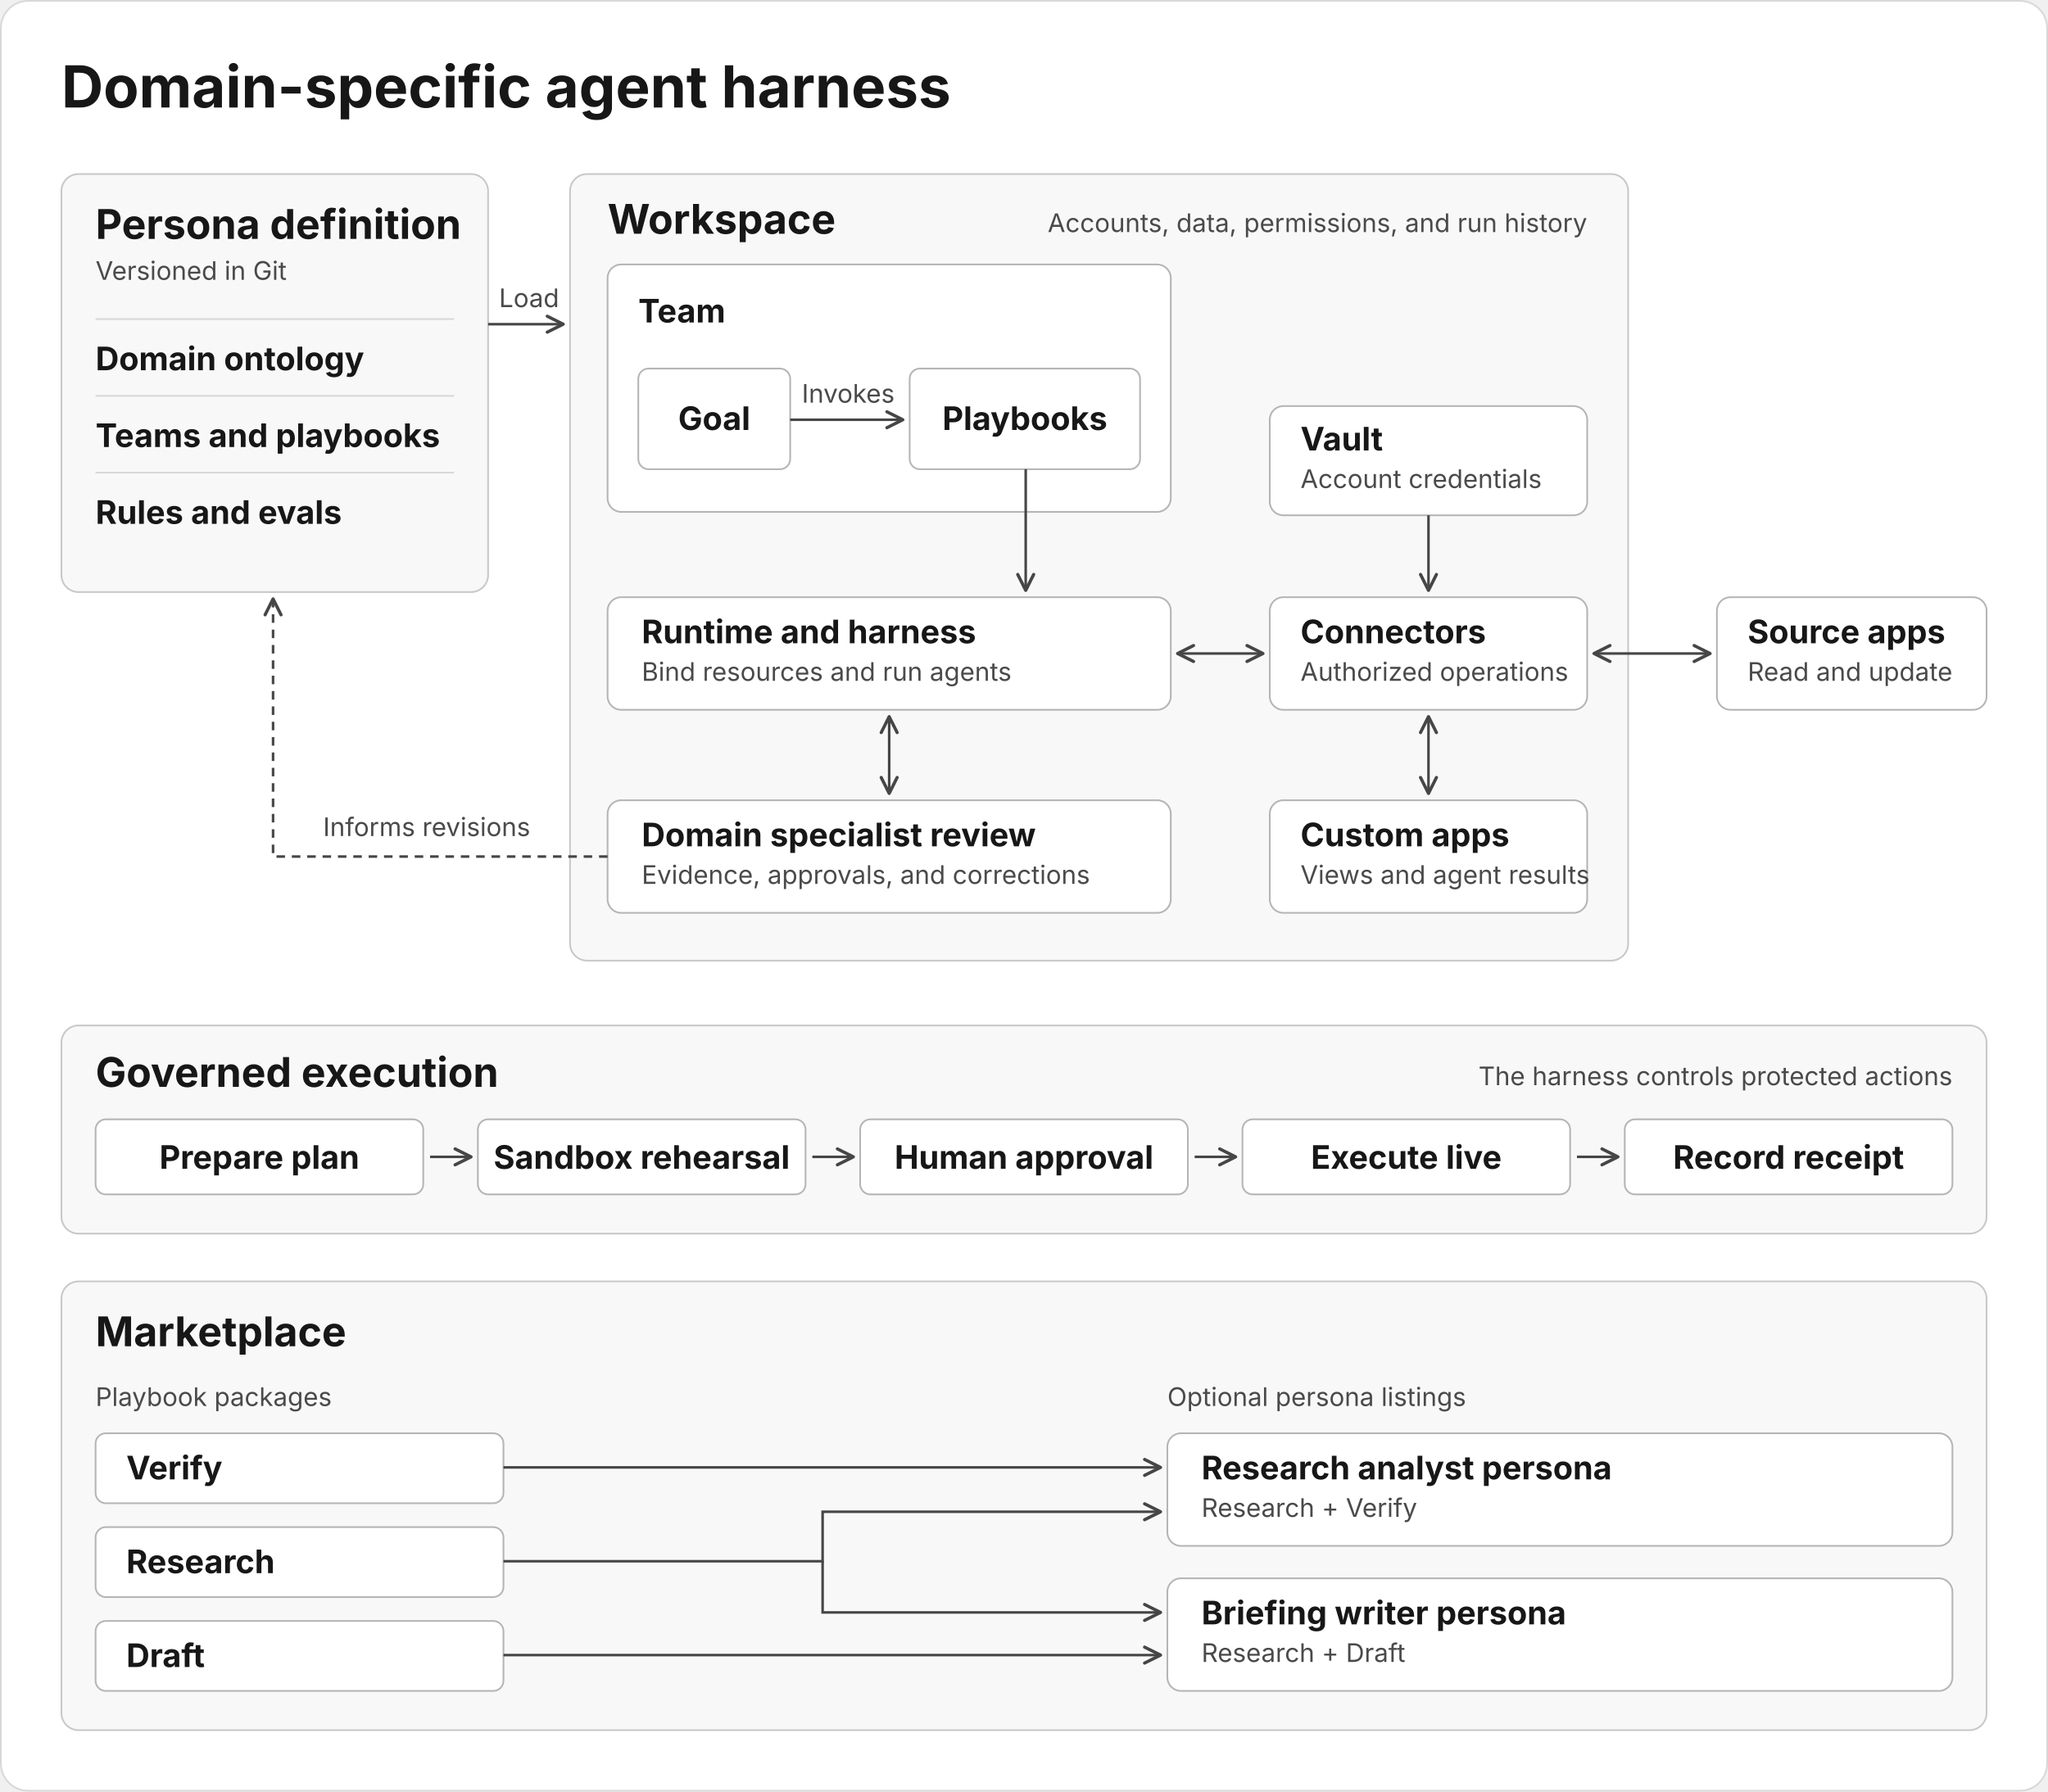
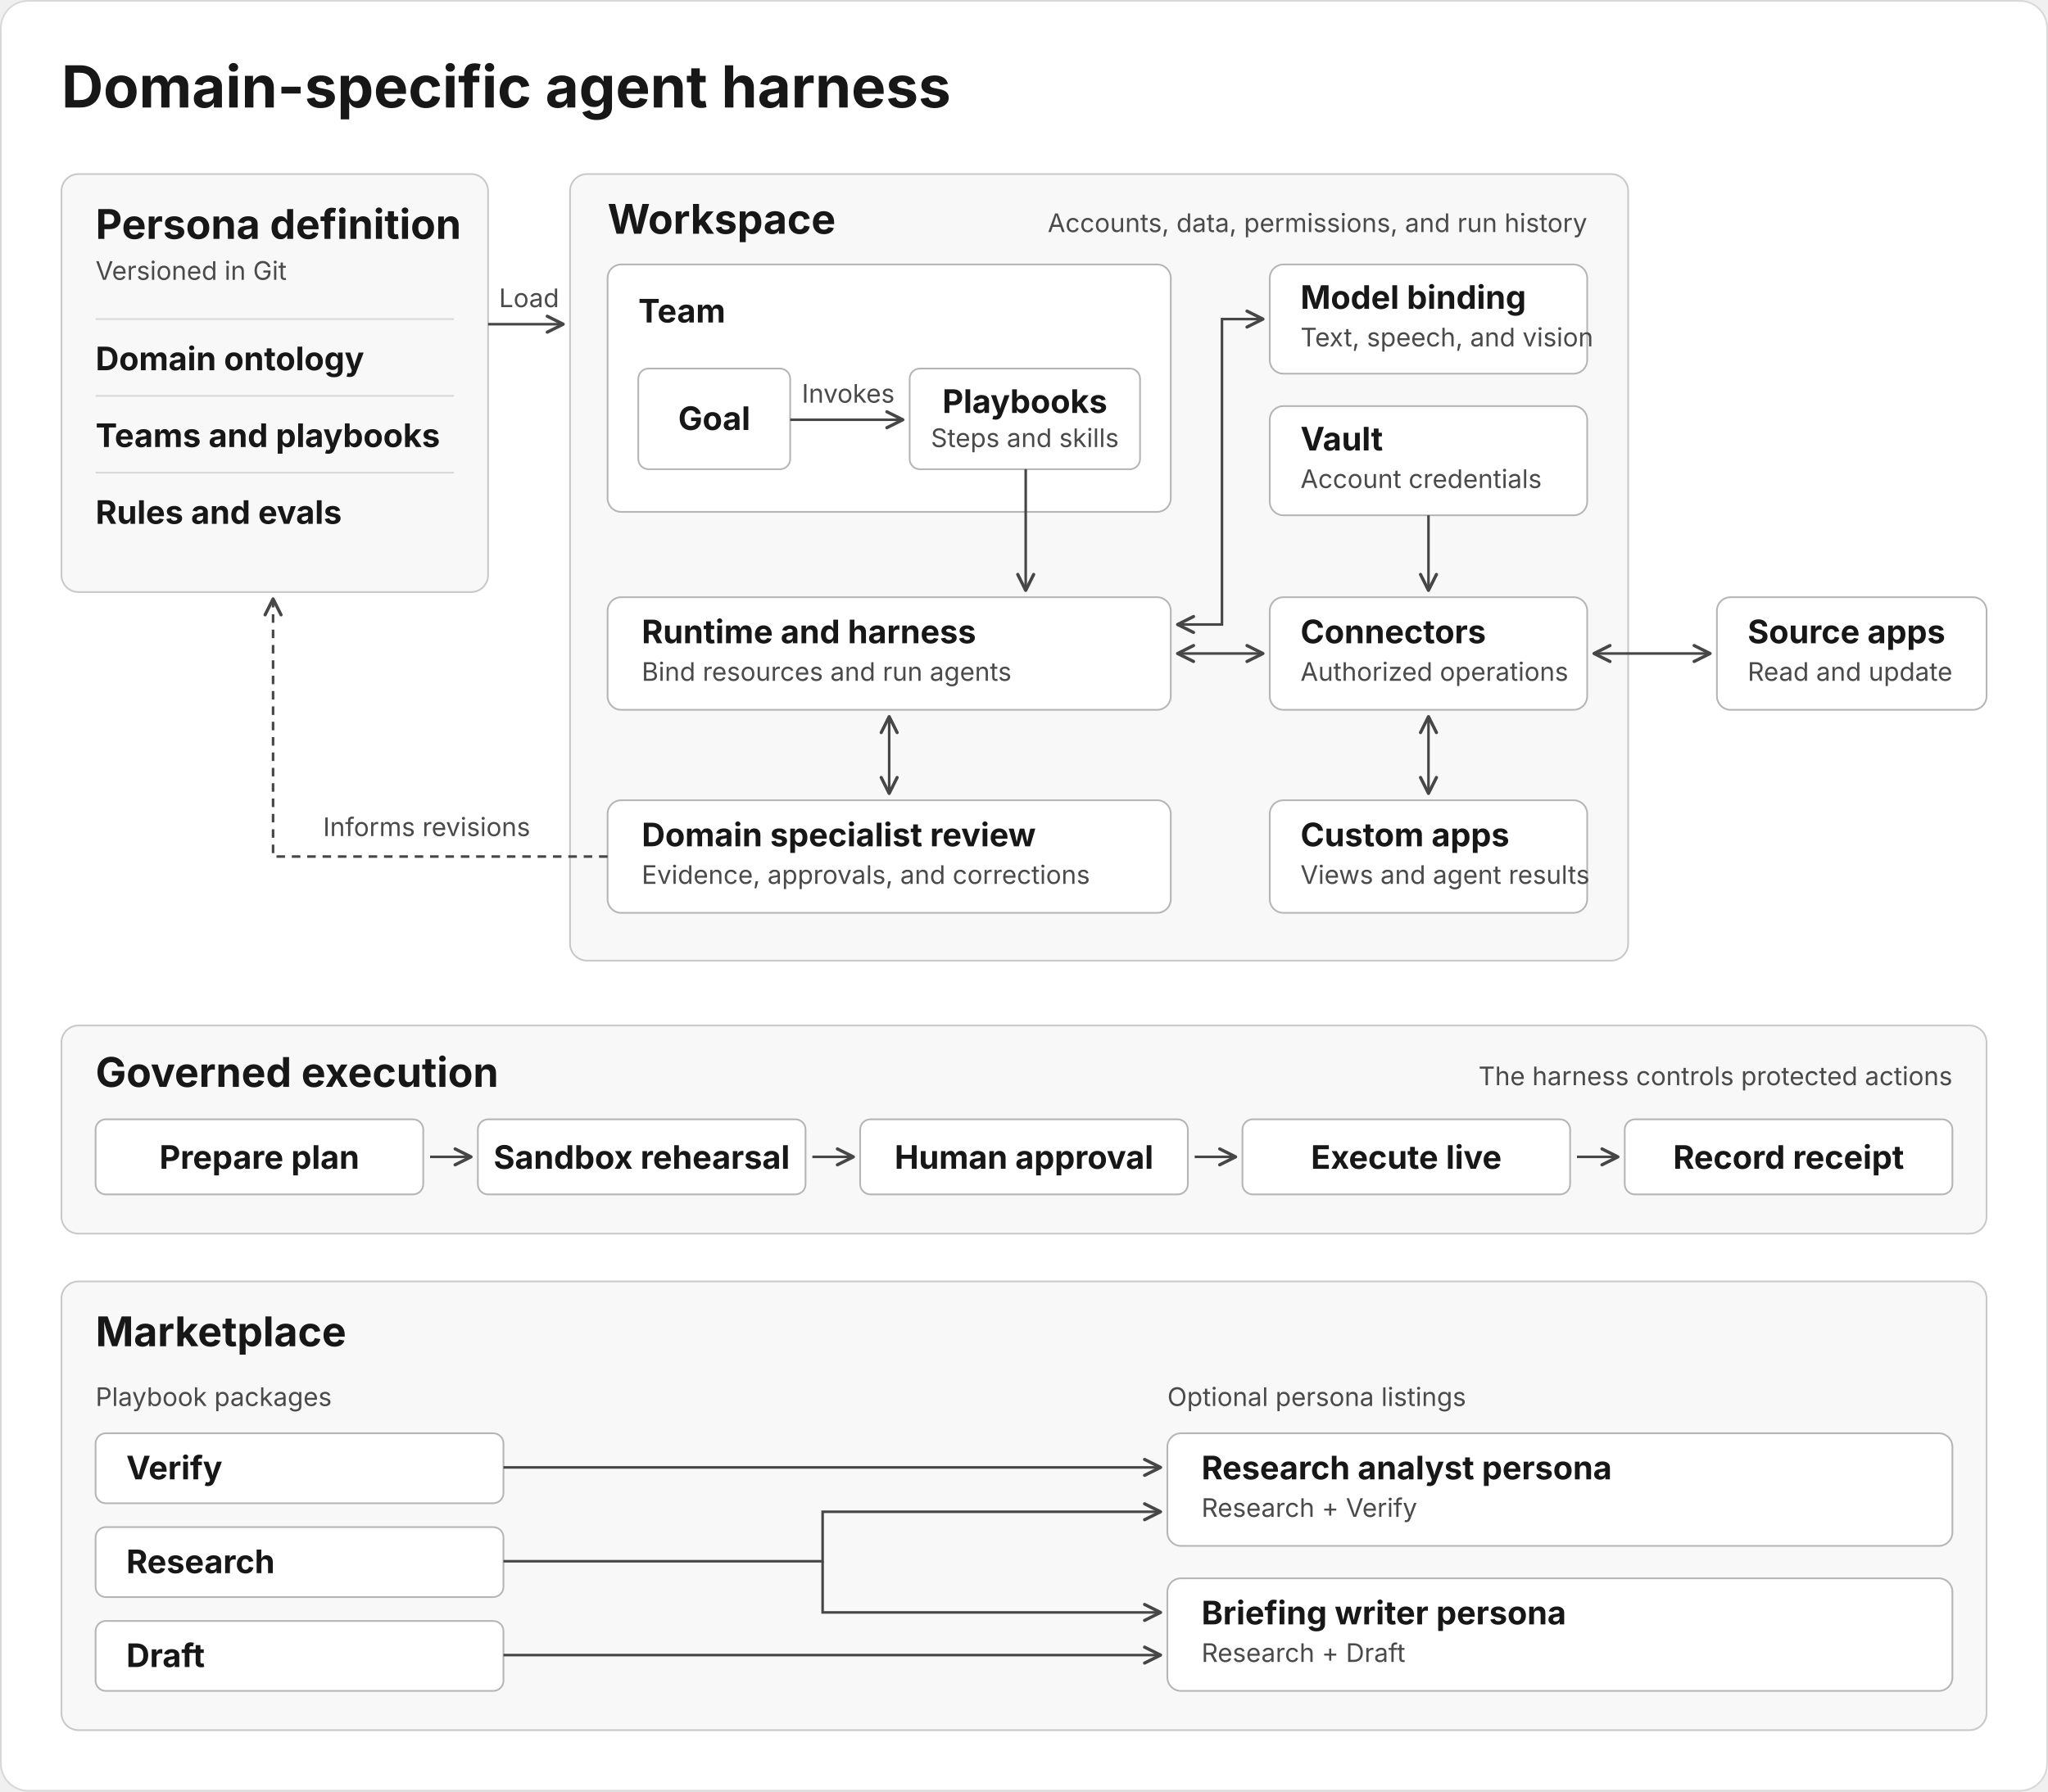
<svg xmlns="http://www.w3.org/2000/svg" viewBox="0 0 1200 1050" width="1200" height="1050" role="img" aria-labelledby="title description">
  <defs>
    <marker id="arrow" viewBox="0 0 9 9" refX="8" refY="4.5" markerWidth="8" markerHeight="8" orient="auto-start-reverse">
      <path d="M1 1 8 4.5 1 8" fill="none" stroke="#464646" stroke-width="1.4" stroke-linecap="round" stroke-linejoin="round" />
    </marker>
    <style>
      text { font-family: system-ui, -apple-system, "Segoe UI", sans-serif; fill: #171717; }
      .title { font-size: 34px; font-weight: 700; }
      .heading { font-size: 24px; font-weight: 700; }
      .name { font-size: 19px; font-weight: 650; }
      .detail { font-size: 15px; fill: #4a4a4a; }
      .panel { fill: #f8f8f8; stroke: #c8c8c8; }
      .node { fill: #fff; stroke: #b5b5b5; }
      .edge { fill: none; stroke: #464646; stroke-width: 1.5; marker-end: url(#arrow); }
      .exchange { marker-start: url(#arrow); }
      .revision { stroke-dasharray: 5 4; }
    </style>
  </defs>
  <rect x="0.5" y="0.5" width="1199" height="1049" rx="16" fill="#fff" stroke="#d8d8d8" />
  <text x="36" y="63" class="title">Domain-specific agent harness</text>
  <rect class="panel" x="36" y="102" width="250" height="245" rx="10" />
  <rect class="panel" x="334" y="102" width="620" height="461" rx="10" />
  <rect class="node" x="356" y="155" width="330" height="145" rx="8" />
  <rect class="node" x="374" y="216" width="89" height="59" rx="6" />
  <rect class="node" x="533" y="216" width="135" height="59" rx="6" />
  <rect class="node" x="356" y="350" width="330" height="66" rx="8" />
  <rect class="node" x="356" y="469" width="330" height="66" rx="8" />
+   <rect class="node" x="744" y="155" width="186" height="64" rx="8" />
  <rect class="node" x="744" y="238" width="186" height="64" rx="8" />
  <rect class="node" x="744" y="350" width="186" height="66" rx="8" />
  <rect class="node" x="744" y="469" width="186" height="66" rx="8" />
  <rect class="node" x="1006" y="350" width="158" height="66" rx="8" />
  <g class="edge">
    <path d="M286 190 H330" />
    <path d="M463 246 H529" />
    <path d="M601 275 V346" />
    <path class="exchange" d="M690 383 H740" />
+     <path class="exchange" d="M690 366 H716 V187 H740" />
    <path class="exchange" d="M934 383 H1002" />
    <path d="M837 302 V346" />
    <path class="exchange" d="M837 420 V465" />
    <path class="exchange" d="M521 420 V465" />
    <path class="revision" d="M356 502 H160 V351" />
  </g>
  <text x="56" y="140" class="heading">Persona definition</text>
  <text x="56" y="164" class="detail">Versioned in Git</text>
  <path d="M56 187 H266 M56 232 H266 M56 277 H266" stroke="#d8d8d8" />
  <text x="56" y="217" class="name">Domain ontology</text>
  <text x="56" y="262" class="name">Teams and playbooks</text>
  <text x="56" y="307" class="name">Rules and evals</text>
  <text x="310" y="180" class="detail" text-anchor="middle">Load</text>
  <text x="250" y="490" class="detail" text-anchor="middle">Informs revisions</text>
  <text x="356" y="137" class="heading">Workspace</text>
  <text x="930" y="136" class="detail" text-anchor="end">Accounts, data, permissions, and run history</text>
  <text x="374" y="189" class="name">Team</text>
  <text x="418.5" y="252" class="name" text-anchor="middle">Goal</text>
  <text x="497" y="236" class="detail" text-anchor="middle">Invokes</text>
-   <text x="600.5" y="252" class="name" text-anchor="middle">Playbooks</text>
+   <text x="600.5" y="242" class="name" text-anchor="middle">Playbooks</text>
+   <text x="600.5" y="262" class="detail" text-anchor="middle">Steps and skills</text>
  <text x="376" y="377" class="name">Runtime and harness</text>
  <text x="376" y="399" class="detail">Bind resources and run agents</text>
  <text x="376" y="496" class="name">Domain specialist review</text>
  <text x="376" y="518" class="detail">Evidence, approvals, and corrections</text>
+   <text x="762" y="181" class="name">Model binding</text>
+   <text x="762" y="203" class="detail">Text, speech, and vision</text>
  <text x="762" y="264" class="name">Vault</text>
  <text x="762" y="286" class="detail">Account credentials</text>
  <text x="762" y="377" class="name">Connectors</text>
  <text x="762" y="399" class="detail">Authorized operations</text>
  <text x="762" y="496" class="name">Custom apps</text>
  <text x="762" y="518" class="detail">Views and agent results</text>
  <text x="1024" y="377" class="name">Source apps</text>
  <text x="1024" y="399" class="detail">Read and update</text>
  <rect class="panel" x="36" y="601" width="1128" height="122" rx="10" />
  <text x="56" y="637" class="heading">Governed execution</text>
  <text x="1144" y="636" class="detail" text-anchor="end">The harness controls protected actions</text>
  <g class="node">
    <rect x="56" y="656" width="192" height="44" rx="6" />
    <rect x="280" y="656" width="192" height="44" rx="6" />
    <rect x="504" y="656" width="192" height="44" rx="6" />
    <rect x="728" y="656" width="192" height="44" rx="6" />
    <rect x="952" y="656" width="192" height="44" rx="6" />
  </g>
  <g class="edge">
    <path d="M252 678 H276" />
    <path d="M476 678 H500" />
    <path d="M700 678 H724" />
    <path d="M924 678 H948" />
  </g>
  <g class="name" text-anchor="middle">
    <text x="152" y="685">Prepare plan</text>
    <text x="376" y="685">Sandbox rehearsal</text>
    <text x="600" y="685">Human approval</text>
    <text x="824" y="685">Execute live</text>
    <text x="1048" y="685">Record receipt</text>
  </g>
  <g transform="translate(0 150)">
    <rect class="panel" x="36" y="601" width="1128" height="263" rx="10" />
    <text x="56" y="639" class="heading">Marketplace</text>
    <text x="56" y="674" class="detail">Playbook packages</text>
    <text x="684" y="674" class="detail">Optional persona listings</text>
    <rect class="node" x="56" y="690" width="239" height="41" rx="6" />
    <rect class="node" x="56" y="745" width="239" height="41" rx="6" />
    <rect class="node" x="56" y="800" width="239" height="41" rx="6" />
    <rect class="node" x="684" y="690" width="460" height="66" rx="8" />
    <rect class="node" x="684" y="775" width="460" height="66" rx="8" />
    <g class="edge">
      <path d="M295 710 H680" />
      <path d="M295 765 H482 V736 H680" />
      <path d="M482 765 V795 H680" />
      <path d="M295 820 H680" />
    </g>
    <text x="74" y="717" class="name">Verify</text>
    <text x="74" y="772" class="name">Research</text>
    <text x="74" y="827" class="name">Draft</text>
    <text x="704" y="717" class="name">Research analyst persona</text>
    <text x="704" y="739" class="detail">Research + Verify</text>
    <text x="704" y="802" class="name">Briefing writer persona</text>
    <text x="704" y="824" class="detail">Research + Draft</text>
  </g>
</svg>
